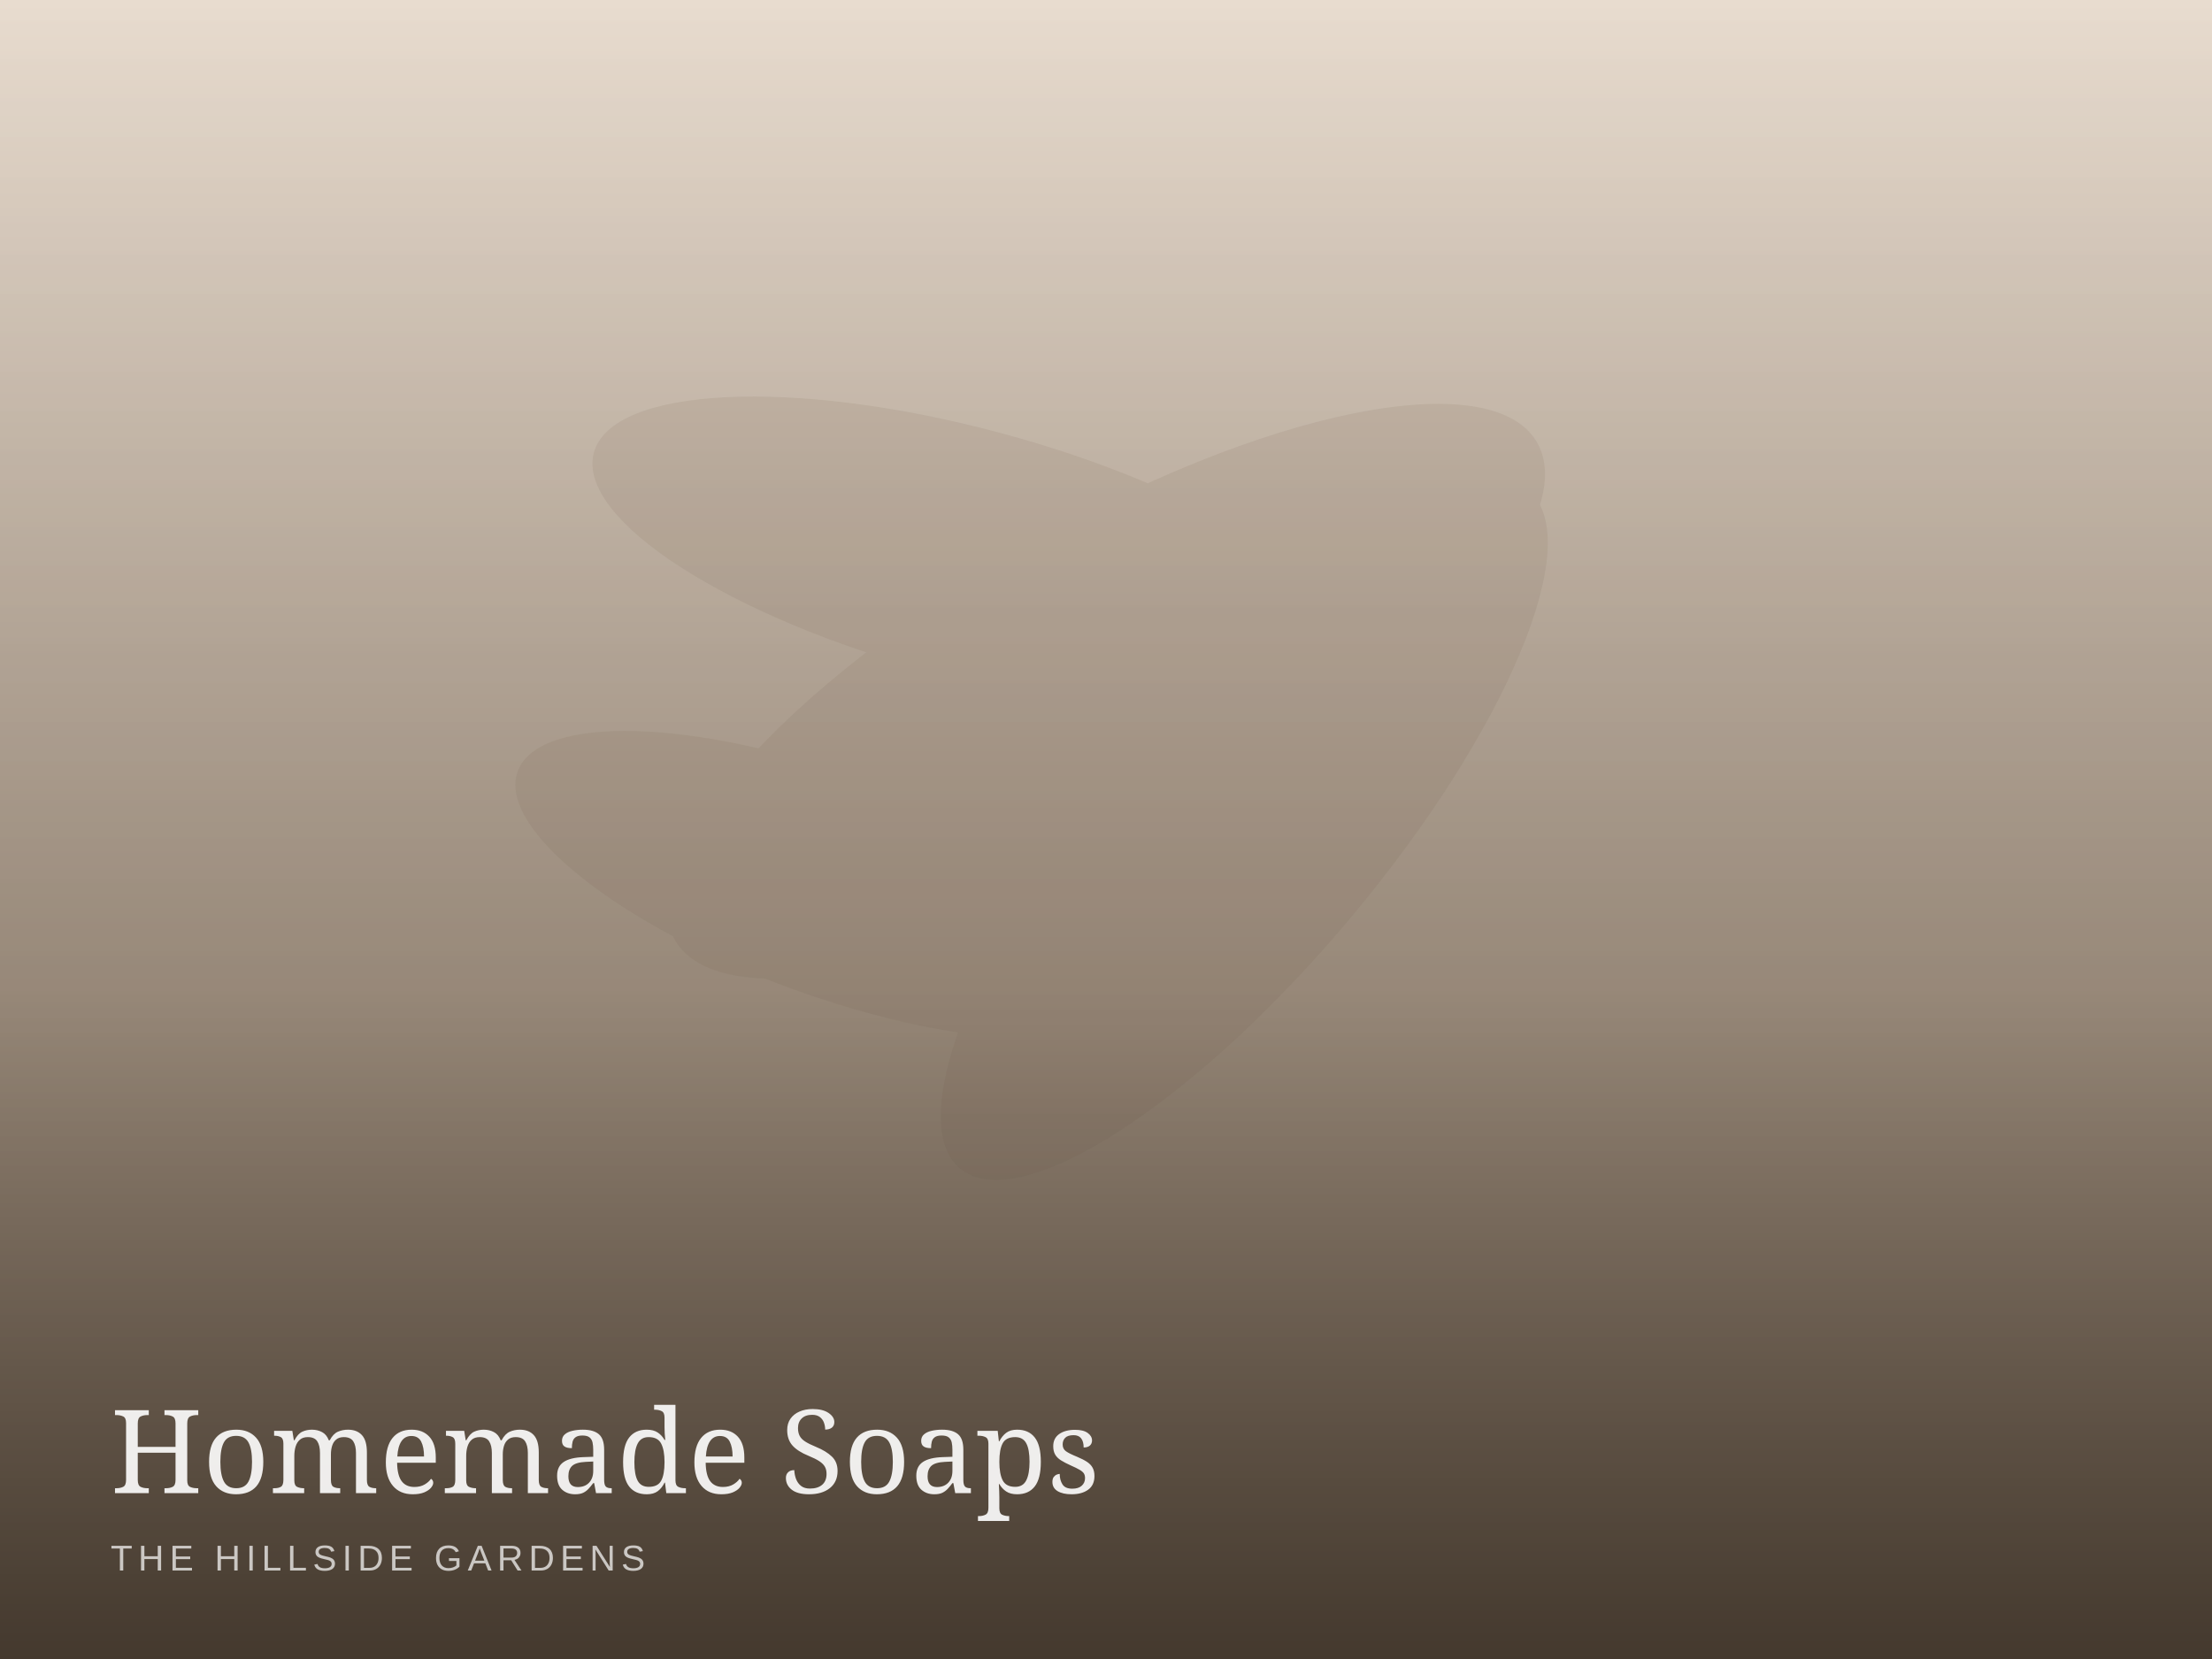
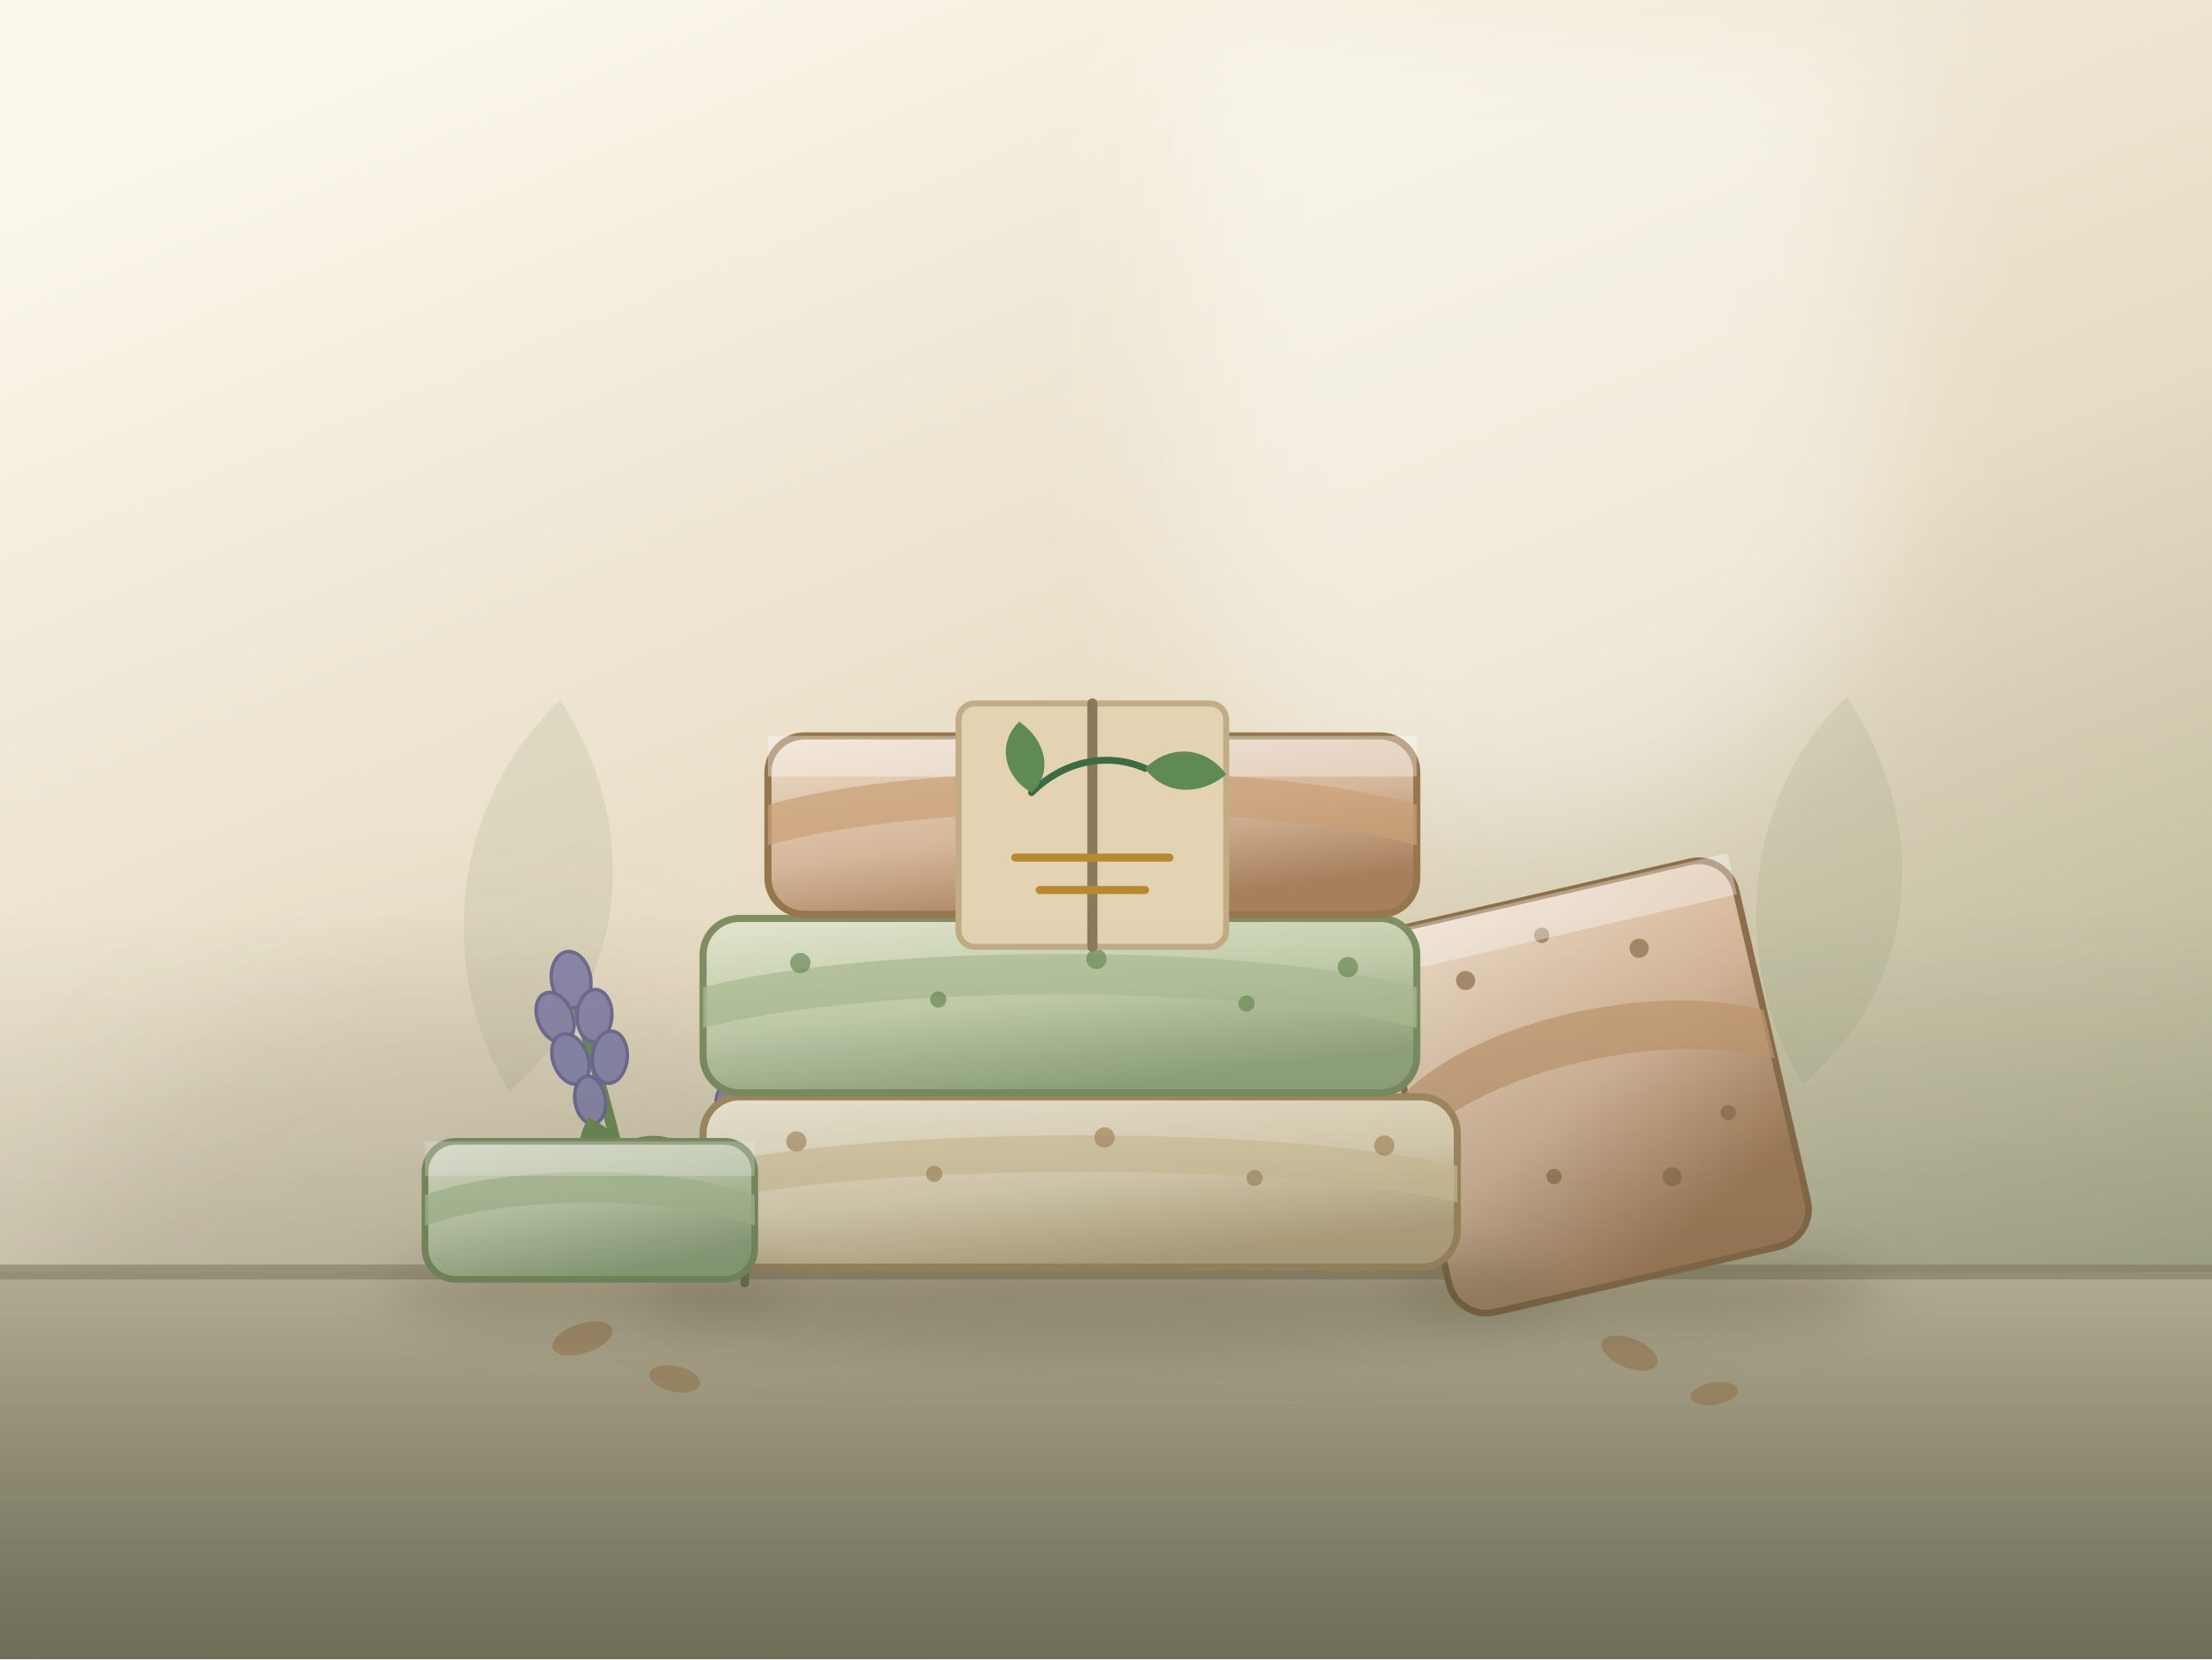
- <svg xmlns="http://www.w3.org/2000/svg" viewBox="0 0 800 600" width="800" height="600">
+ <svg xmlns="http://www.w3.org/2000/svg" viewBox="0 0 1200 900" width="1200" height="900" role="img" aria-labelledby="t d">
  <defs>
-     <linearGradient id="bg" x1="0" y1="0" x2="0" y2="1">
-       <stop offset="0%" stop-color="#e8dccf" stop-opacity="1" />
-       <stop offset="100%" stop-color="#7c6854" stop-opacity="1" />
+     <linearGradient id="wall" x1="0.2" y1="0" x2="0.75" y2="1">
+       <stop offset="0" stop-color="#fbf7ec" />
+       <stop offset="0.5" stop-color="#e7dcc4" />
+       <stop offset="1" stop-color="#a7a888" />
    </linearGradient>
-     <linearGradient id="vignette" x1="0" y1="0" x2="0" y2="1">
-       <stop offset="0%" stop-color="rgba(0,0,0,0)" stop-opacity="0" />
-       <stop offset="60%" stop-color="rgba(0,0,0,0.1)" stop-opacity="1" />
-       <stop offset="100%" stop-color="rgba(0,0,0,0.45)" stop-opacity="1" />
+     <linearGradient id="floor" x1="0" y1="0" x2="0" y2="1">
+       <stop offset="0" stop-color="#cdc2a6" />
+       <stop offset="1" stop-color="#948b70" />
    </linearGradient>
+     <linearGradient id="barSage" x1="0" y1="0" x2="0.5" y2="1">
+       <stop offset="0" stop-color="#e6e6cf" />
+       <stop offset="0.55" stop-color="#c3ceac" />
+       <stop offset="1" stop-color="#94a67f" />
+     </linearGradient>
+     <linearGradient id="barOat" x1="0" y1="0" x2="0.5" y2="1">
+       <stop offset="0" stop-color="#f6efdd" />
+       <stop offset="0.6" stop-color="#e3d6b8" />
+       <stop offset="1" stop-color="#bfab86" />
+     </linearGradient>
+     <linearGradient id="barClay" x1="0" y1="0" x2="0.5" y2="1">
+       <stop offset="0" stop-color="#eddcc8" />
+       <stop offset="0.6" stop-color="#d5b699" />
+       <stop offset="1" stop-color="#a67f5c" />
+     </linearGradient>
+     <linearGradient id="fade" x1="0" y1="0" x2="0" y2="1">
+       <stop offset="0.55" stop-color="#14291c" stop-opacity="0" />
+       <stop offset="1" stop-color="#14291c" stop-opacity="0.3" />
+     </linearGradient>
+     <filter id="soft" x="-40%" y="-40%" width="180%" height="180%">
+       <feGaussianBlur stdDeviation="38" />
+     </filter>
+     <filter id="cast" x="-50%" y="-90%" width="200%" height="280%">
+       <feGaussianBlur stdDeviation="14" />
+     </filter>
+     <g id="lavender">
+       <path d="M0 0 C -4 -50 -8 -96 -14 -134" fill="none" stroke="#6f8a58" stroke-width="5" stroke-linecap="round" />
+       <g fill="#8a86a8" stroke="#6f6b92" stroke-width="1.6">
+         <ellipse cx="-14" cy="-140" rx="9" ry="13" />
+         <ellipse cx="-24" cy="-124" rx="8" ry="12" transform="rotate(-14 -24 -124)" />
+         <ellipse cx="-6" cy="-122" rx="8" ry="12" transform="rotate(12 -6 -122)" />
+         <ellipse cx="-20" cy="-104" rx="8" ry="12" transform="rotate(-12 -20 -104)" />
+         <ellipse cx="-2" cy="-102" rx="8" ry="12" transform="rotate(14 -2 -102)" />
+         <ellipse cx="-14" cy="-84" rx="7" ry="11" />
+       </g>
+       <g fill="#6f8a58">
+         <path d="M-8 -60 c 18 -8 34 -2 42 14 c -18 8 -36 2 -42 -14Z" />
+         <path d="M-6 -34 c -18 -10 -22 -28 -10 -42 c 16 10 20 28 10 42Z" />
+       </g>
+     </g>
  </defs>
-   <rect width="800" height="600" fill="url(#bg)" />
-   <g opacity="0.12" fill="#7c6854">
-     <ellipse cx="400" cy="250" rx="180" ry="60" transform="rotate(-30 400 250)" />
-     <ellipse cx="350" cy="200" rx="140" ry="45" transform="rotate(15 350 200)" />
-     <ellipse cx="450" cy="300" rx="160" ry="50" transform="rotate(-50 450 300)" />
-     <ellipse cx="300" cy="320" rx="120" ry="40" transform="rotate(20 300 320)" />
+   <rect width="1200" height="900" fill="url(#wall)" />
+   <rect x="640" y="-150" width="380" height="600" rx="190" fill="#ffffff" opacity="0.4" filter="url(#soft)" />
+   <circle cx="250" cy="750" r="230" fill="#6b5a3a" opacity="0.1" filter="url(#soft)" />
+   <g fill="#7f8d67" opacity="0.13">
+     <path d="M276 592 C 234 520 248 432 304 380 C 350 450 340 538 276 592Z" />
+     <path d="M978 588 C 936 518 948 428 1002 378 C 1048 448 1042 534 978 588Z" />
  </g>
-   <rect width="800" height="600" fill="url(#vignette)" />
-   <text x="40" y="540" font-family="Georgia, serif" font-size="42" fill="white" opacity="0.9">Homemade Soaps</text>
-   <text x="40" y="568" font-family="Arial, sans-serif" font-size="13" fill="white" opacity="0.7" letter-spacing="2">THE HILLSIDE GARDENS</text>
+   <rect x="0" y="690" width="1200" height="210" fill="url(#floor)" />
+   <rect x="0" y="686" width="1200" height="8" fill="#8a8167" opacity="0.55" />
+   <g fill="#b08b62" opacity="0.7">
+     <ellipse cx="316" cy="726" rx="17" ry="8" transform="rotate(-18 316 726)" />
+     <ellipse cx="366" cy="748" rx="14" ry="7" transform="rotate(12 366 748)" />
+     <ellipse cx="884" cy="734" rx="16" ry="8" transform="rotate(22 884 734)" />
+     <ellipse cx="930" cy="756" rx="13" ry="6" transform="rotate(-9 930 756)" />
+   </g>
+   <use href="#lavender" transform="translate(352 692) rotate(-9) scale(1.18)" />
+   <use href="#lavender" transform="translate(404 696) rotate(6) scale(0.92)" />
+   <g transform="translate(888 694) scale(1.04)">
+     <ellipse cx="0" cy="6" rx="128" ry="20" fill="#5f5136" opacity="0.3" filter="url(#cast)" />
+     <g transform="rotate(-13)">
+       <rect x="-96" y="-206" width="192" height="206" rx="20" fill="url(#barClay)" stroke="#8d6e4b" stroke-width="3.5" />
+       <path d="M-96 -122 C -50 -150 42 -150 96 -122 L96 -96 C 42 -124 -50 -124 -96 -96Z" fill="#c39a71" opacity="0.75" />
+       <g fill="#8d6f4c" opacity="0.7">
+         <circle cx="-52" cy="-172" r="5" />
+         <circle cx="-8" cy="-186" r="4" />
+         <circle cx="40" cy="-168" r="5" />
+         <circle cx="-30" cy="-62" r="4" />
+         <circle cx="30" cy="-48" r="5" />
+         <circle cx="66" cy="-74" r="4" />
+       </g>
+       <path d="M-96 -206 h192 v22 h-192Z" fill="#ffffff" opacity="0.35" />
+     </g>
+   </g>
+   <g transform="translate(586 694) scale(1.1)">
+     <ellipse cx="10" cy="8" rx="230" ry="26" fill="#5f5136" opacity="0.32" filter="url(#cast)" />
+     <g transform="translate(0 -6)">
+       <rect x="-186" y="-84" width="372" height="84" rx="18" fill="url(#barOat)" stroke="#a68d63" stroke-width="3.5" />
+       <path d="M-186 -50 C -100 -70 100 -70 186 -50 L186 -32 C 100 -52 -100 -52 -186 -32Z" fill="#d9c6a0" opacity="0.7" />
+       <g fill="#a98a5e" opacity="0.65">
+         <circle cx="-140" cy="-62" r="5" />
+         <circle cx="-72" cy="-46" r="4" />
+         <circle cx="12" cy="-64" r="5" />
+         <circle cx="86" cy="-44" r="4" />
+         <circle cx="150" cy="-60" r="5" />
+       </g>
+     </g>
+     <g transform="translate(-10 -92)">
+       <rect x="-176" y="-86" width="352" height="86" rx="18" fill="url(#barSage)" stroke="#7f8f63" stroke-width="3.5" />
+       <path d="M-176 -52 C -92 -74 92 -74 176 -52 L176 -32 C 92 -54 -92 -54 -176 -32Z" fill="#aebf95" opacity="0.75" />
+       <g fill="#6f8a58" opacity="0.7">
+         <circle cx="-128" cy="-64" r="5" />
+         <circle cx="-60" cy="-46" r="4" />
+         <circle cx="18" cy="-66" r="5" />
+         <circle cx="92" cy="-44" r="4" />
+         <circle cx="142" cy="-62" r="5" />
+       </g>
+     </g>
+     <g transform="translate(6 -180)">
+       <rect x="-160" y="-88" width="320" height="88" rx="18" fill="url(#barClay)" stroke="#96764f" stroke-width="3.5" />
+       <path d="M-160 -54 C -84 -76 84 -76 160 -54 L160 -34 C 84 -56 -84 -56 -160 -34Z" fill="#c99f76" opacity="0.7" />
+       <path d="M-160 -88 h320 v20 h-320Z" fill="#ffffff" opacity="0.35" />
+       <rect x="-66" y="-104" width="132" height="120" rx="8" fill="#e3d3b3" stroke="#c2ac86" stroke-width="3" />
+       <g stroke="#8a7a5c" stroke-width="5" fill="none" stroke-linecap="round">
+         <path d="M0 -104 V 16" />
+       </g>
+       <g fill="none" stroke="#3d6b43" stroke-width="3.4" stroke-linecap="round">
+         <path d="M-30 -60 C -14 -76 8 -80 26 -72" />
+       </g>
+       <g fill="#5f8a52">
+         <path d="M-30 -60 c -14 -8 -17 -25 -6 -35 c 13 9 17 25 6 35Z" />
+         <path d="M26 -72 c 12 -12 30 -11 40 3 c -13 11 -31 10 -40 -3Z" />
+       </g>
+       <g fill="#b9892e">
+         <rect x="-40" y="-30" width="80" height="4" rx="2" />
+         <rect x="-28" y="-14" width="56" height="4" rx="2" />
+       </g>
+     </g>
+   </g>
+   <g transform="translate(320 694) scale(1.04)">
+     <ellipse cx="0" cy="6" rx="106" ry="17" fill="#5f5136" opacity="0.28" filter="url(#cast)" />
+     <rect x="-86" y="-72" width="172" height="72" rx="16" fill="url(#barSage)" stroke="#7f8f63" stroke-width="3.5" />
+     <path d="M-86 -44 C -42 -60 42 -60 86 -44 L86 -28 C 42 -44 -42 -44 -86 -28Z" fill="#aebf95" opacity="0.75" />
+     <path d="M-86 -72 h172 v18 h-172Z" fill="#ffffff" opacity="0.3" />
+   </g>
+   <rect width="1200" height="900" fill="url(#fade)" />
</svg>
